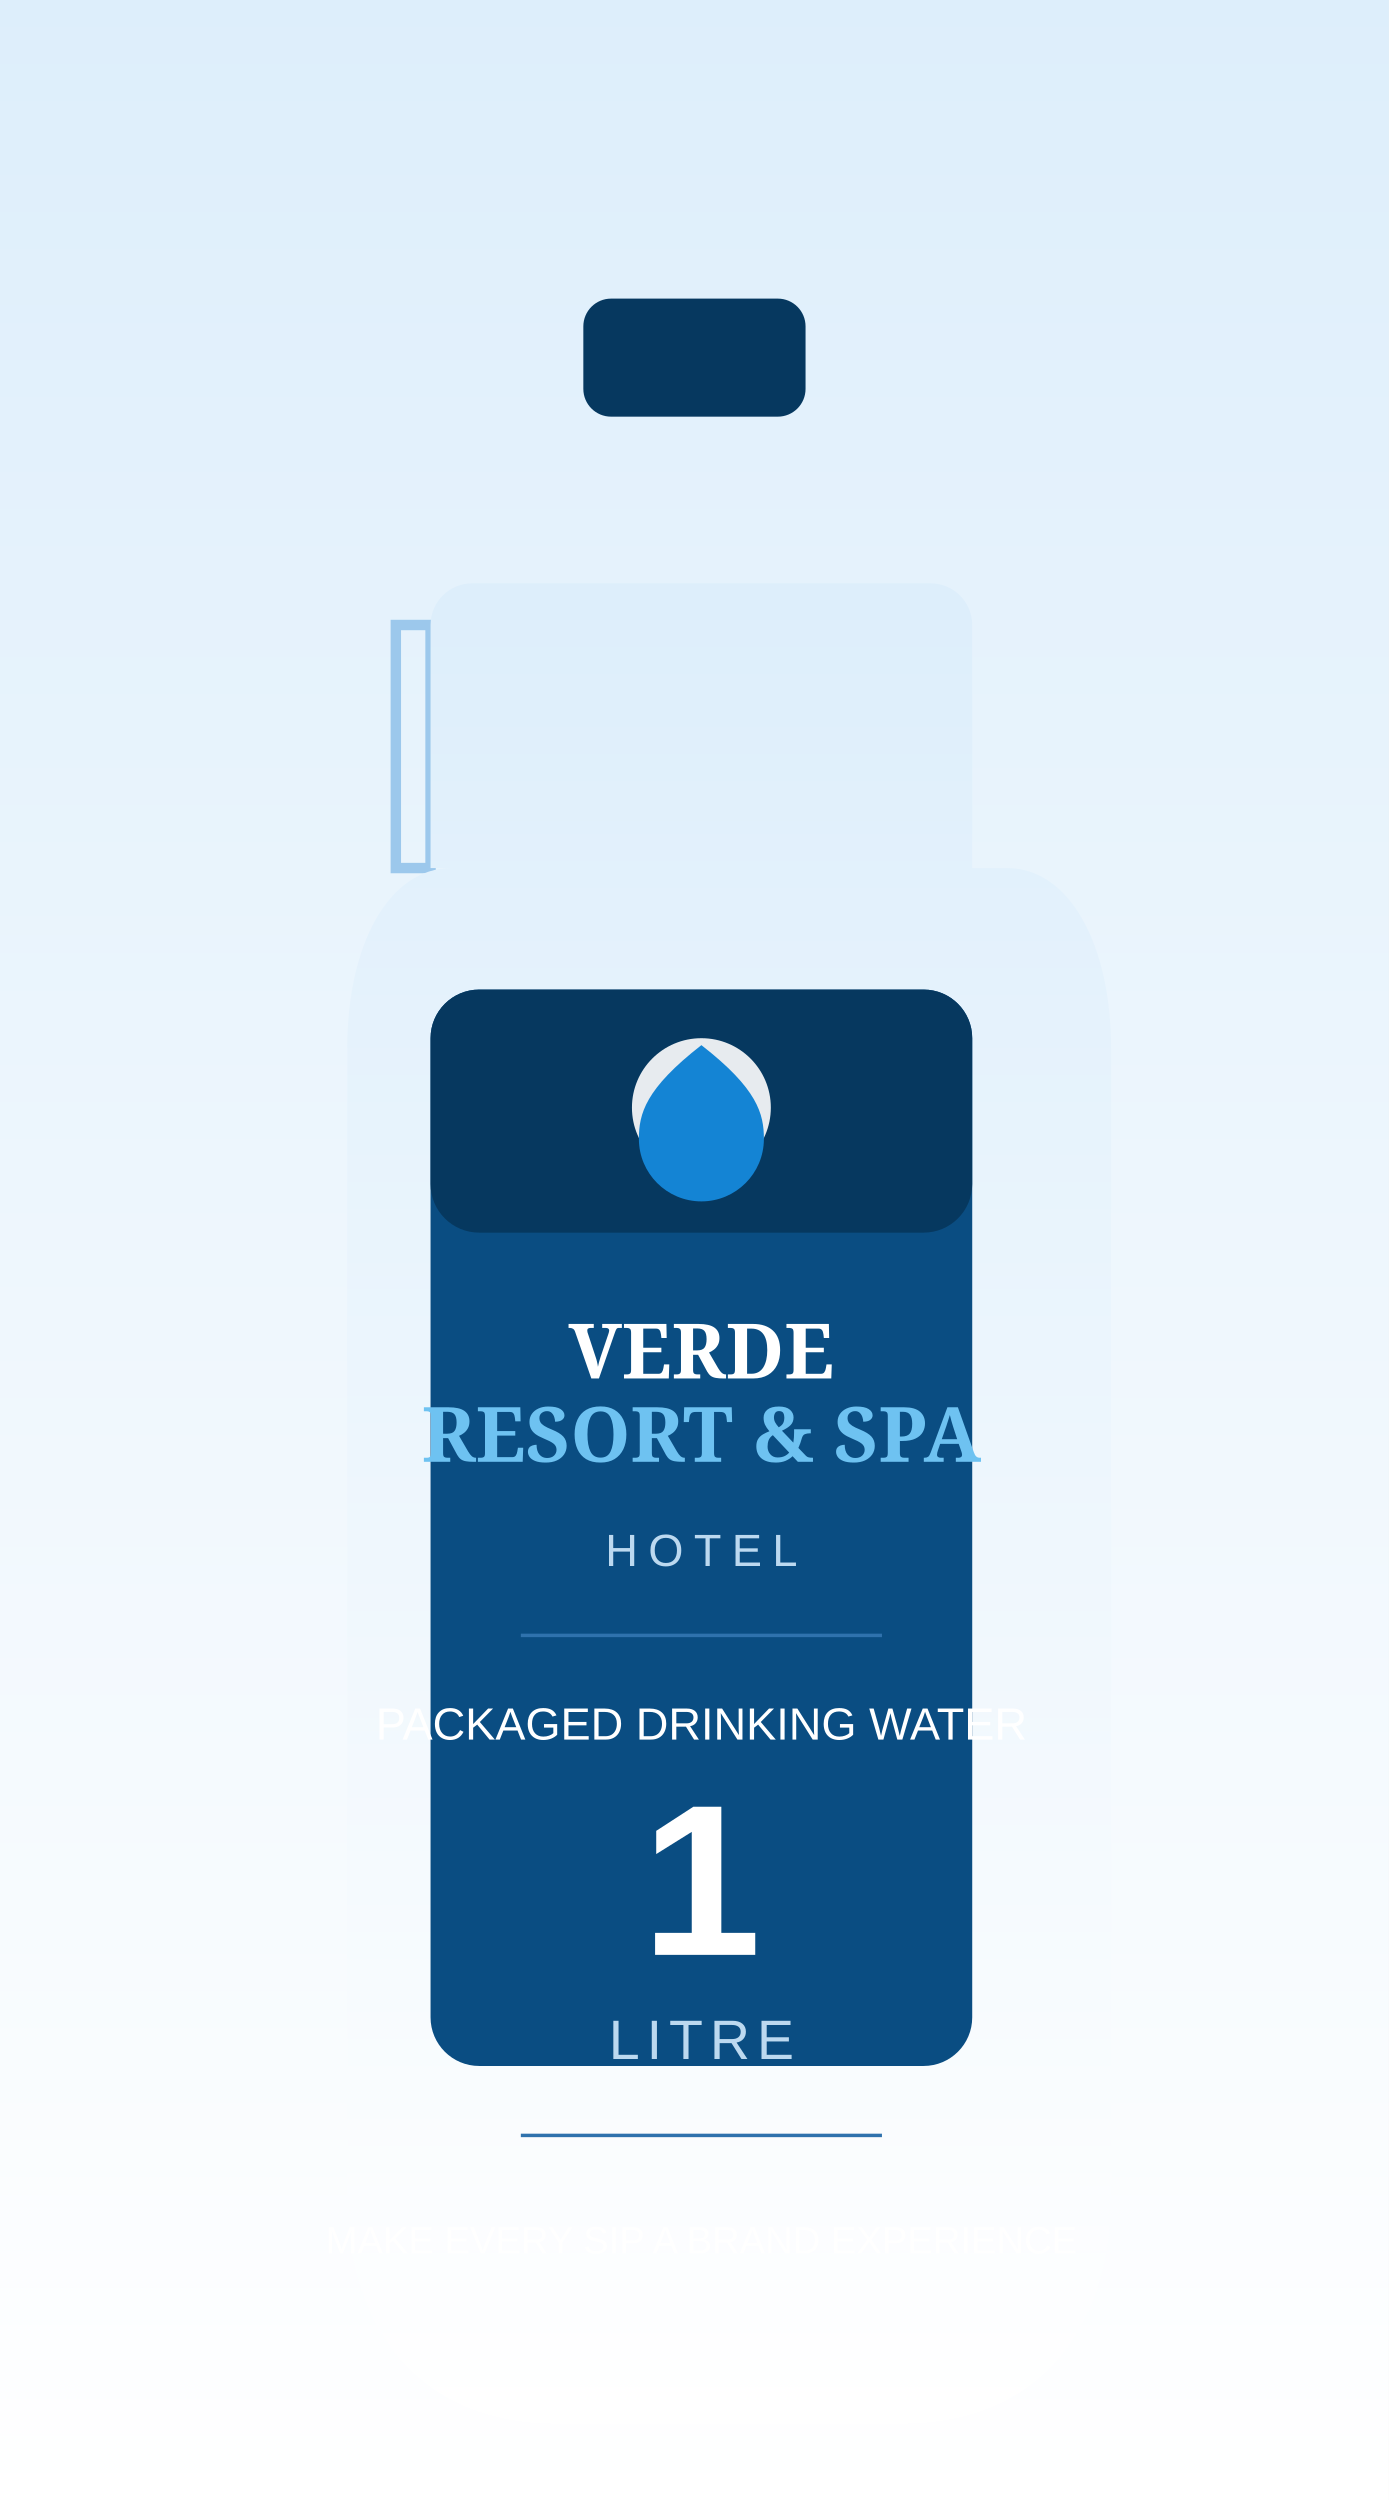
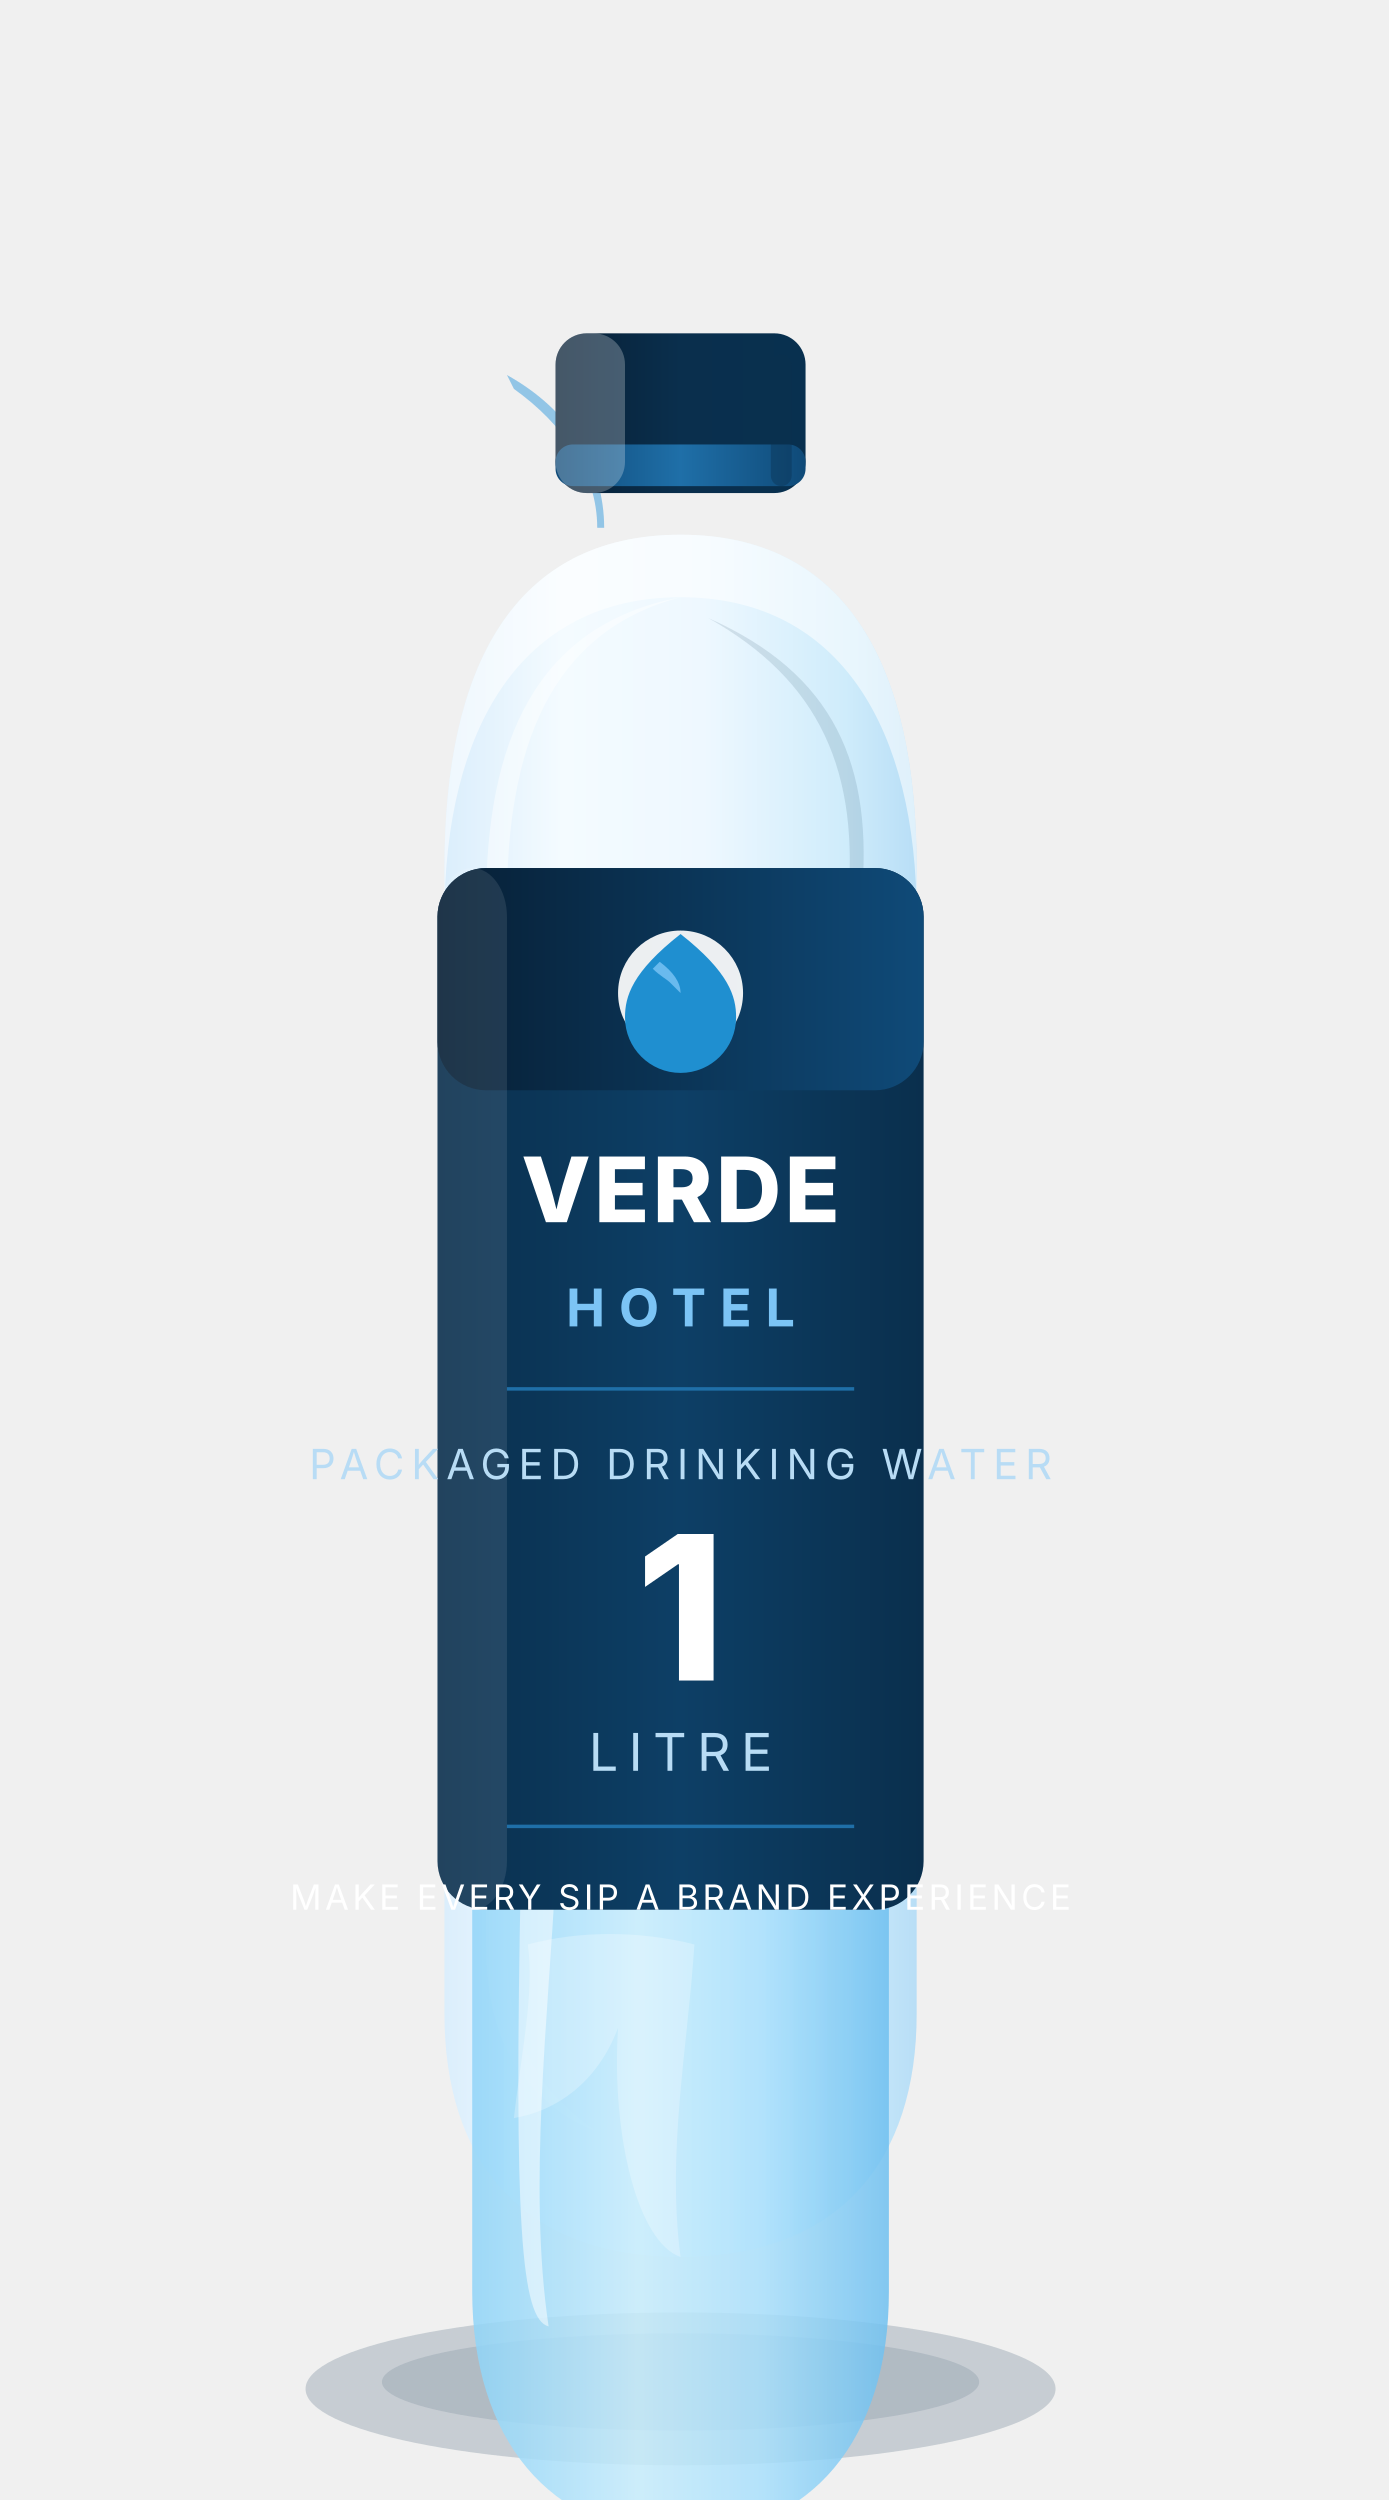
- <svg xmlns="http://www.w3.org/2000/svg" viewBox="0 0 400 720" width="400" height="720" role="img" aria-label="Customized 1 litre round branded drinking water bottle">
+ <svg xmlns="http://www.w3.org/2000/svg" viewBox="0 0 400 720" width="400" height="720" role="img" aria-label="bottle-round-1l custom branded water bottle">
  <defs>
-     <linearGradient id="sk" x1="0" y1="0" x2="0" y2="1">
-       <stop offset="0" stop-color="#ddeefb" />
-       <stop offset="1" stop-color="#ffffff" />
+     <linearGradient id="gr1lglass" x1="0" y1="0" x2="1" y2="0">
+       <stop offset="0" stop-color="#dbeefc" />
+       <stop offset="0.25" stop-color="#f4fbff" />
+       <stop offset="0.55" stop-color="#eef8ff" />
+       <stop offset="0.85" stop-color="#cfecfb" />
+       <stop offset="1" stop-color="#b8def6" />
+     </linearGradient>
+     <linearGradient id="gr1lwater" x1="0" y1="0" x2="1" y2="0">
+       <stop offset="0" stop-color="#8fd4f8" />
+       <stop offset="0.4" stop-color="#c6ecfc" />
+       <stop offset="0.7" stop-color="#a8dffb" />
+       <stop offset="1" stop-color="#6fc0f0" />
+     </linearGradient>
+     <linearGradient id="gr1lcapside" x1="0" y1="0" x2="1" y2="0">
+       <stop offset="0" stop-color="#071f35" />
+       <stop offset="0.5" stop-color="#0a2f4d" />
+       <stop offset="1" stop-color="#08304f" />
+     </linearGradient>
+     <linearGradient id="gr1lcapring" x1="0" y1="0" x2="1" y2="0">
+       <stop offset="0" stop-color="#0f4a78" />
+       <stop offset="0.5" stop-color="#1f6fa8" />
+       <stop offset="1" stop-color="#0f4a78" />
+     </linearGradient>
+     <linearGradient id="gr1llabel" x1="0" y1="0" x2="1" y2="0">
+       <stop offset="0" stop-color="#0a2f4d" />
+       <stop offset="0.5" stop-color="#0d3f66" />
+       <stop offset="1" stop-color="#0a2f4d" />
+     </linearGradient>
+     <linearGradient id="gr1llabeltop" x1="0" y1="0" x2="1" y2="0">
+       <stop offset="0" stop-color="#071f35" />
+       <stop offset="1" stop-color="#0f4a78" />
    </linearGradient>
  </defs>
-   <rect width="400" height="720" fill="url(#sk)" />
-   <rect x="168" y="86" width="64" height="34" rx="8" fill="#06385f" />
-   <rect x="114" y="180" width="10" height="70" fill="none" stroke="#9cc8ec" stroke-width="3" />
-   <path d="M114 250 h10 v-70 a12 12 0 0 1 12-12 h132 a12 12 0 0 1 12 12 v70 h10 c18 0 30 22 30 52 v330 c0 40 -22 66 -60 66 h-100 c-38 0 -60 -26 -60 -66 v-330 c0 -30 12 -52 30 -52z" fill="url(#sk)" />
-   <rect x="124" y="285" width="156" height="310" rx="14" fill="#0a4d82" />
-   <rect x="124" y="285" width="156" height="70" rx="14" fill="#06385f" />
-   <circle cx="202" cy="319" r="20" fill="#ffffff" opacity="0.9" />
-   <path d="M202 301 c 16.2 12.6 18 19.8 18 27.0 a 18 18 0 0 1 -36 0 c 0 -7.2 1.8 -14.4 18 -27.0 z" fill="#1484d4" />
-   <text x="202" y="397" font-family="Georgia,serif" font-weight="bold" font-size="22" fill="#ffffff" text-anchor="middle">VERDE</text>
-   <text x="202" y="421" font-family="Georgia,serif" font-weight="bold" font-size="22" fill="#6ec2f1" text-anchor="middle">RESORT &amp; SPA</text>
-   <text x="202" y="451" font-family="Arial,sans-serif" font-size="13" fill="#bcd9f0" text-anchor="middle" letter-spacing="3">HOTEL</text>
-   <line x1="150" y1="471" x2="254" y2="471" stroke="#2f72ad" stroke-width="1" />
-   <text x="202" y="501" font-family="Arial,sans-serif" font-size="13" fill="#ffffff" text-anchor="middle">PACKAGED DRINKING WATER</text>
-   <text x="202" y="563" font-family="Arial,sans-serif" font-size="62" font-weight="bold" fill="#ffffff" text-anchor="middle">1</text>
-   <text x="202" y="593" font-family="Arial,sans-serif" font-size="16" fill="#bcd9f0" text-anchor="middle" letter-spacing="2">LITRE</text>
-   <line x1="150" y1="615" x2="254" y2="615" stroke="#2f72ad" stroke-width="1" />
-   <text x="202" y="649" font-family="Arial,sans-serif" font-size="11" fill="#ffffff" text-anchor="middle">MAKE EVERY SIP A BRAND EXPERIENCE</text>
+   <g>
+     <ellipse cx="196" cy="688" rx="108" ry="22" fill="#0a2f4d" opacity="0.18" />
+     <ellipse cx="196" cy="686" rx="86" ry="14" fill="#0a2f4d" opacity="0.12" />
+     <path d="M128 250 c0 -58 20 -96 68 -96 c48 0 68 38 68 96 l0 330 c0 42 -22 70 -68 70 c-46 0 -68 -28 -68 -70 z" fill="url(#gr1lglass)" />
+     <path d="M128 250 c0 -58 20 -96 68 -96 c48 0 68 38 68 96 l0 14 c0 -54 -22 -92 -68 -92 c-46 0 -68 38 -68 92 z" fill="#ffffff" opacity="0.55" />
+     <path d="M140 260 c0 -46 14 -80 56 -88 c-38 10 -50 44 -50 88 l0 300 c0 26 8 42 26 54 c-24 -10 -32 -30 -32 -54 z" fill="#ffffff" opacity="0.45" />
+     <path d="M244 262 c4 -40 -8 -66 -40 -84 c36 16 48 42 44 82 c-2 24 0 46 -4 64 c-8 -22 -8 -46 0 -62 z" fill="#0a2f4d" opacity="0.12" />
+     <path d="M136 520 l120 0 l0 140 c0 42 -22 70 -60 70 c-38 0 -60 -28 -60 -70 z" fill="url(#gr1lwater)" opacity="0.85" />
+     <path d="M150 540 l10 0 c-2 40 -8 90 -2 130 c-8 -2 -10 -30 -8 -130 z" fill="#ffffff" opacity="0.5" />
+     <ellipse cx="196" cy="518" rx="60" ry="7" fill="#ffffff" opacity="0.7" />
+     <path d="M152 560 c15 -4 32 -4 48 0 c-2 30 -8 60 -4 90 c-12 -4 -20 -34 -18 -66 c-6 16 -18 24 -30 26 c2 -18 6 -36 4 -50 z" fill="#ffffff" opacity="0.25" />
+     <path d="M146 108 c18 10 28 26 28 44 l-2 0 c0 -16 -10 -30 -24 -40 z" fill="#54a8e0" opacity="0.6" />
+     <rect x="160" y="96" width="72" height="46" rx="9" fill="url(#gr1lcapside)" />
+     <rect x="160" y="128" width="72" height="12" rx="5" fill="url(#gr1lcapring)" />
+     <rect x="160" y="96" width="20" height="46" rx="9" fill="#ffffff" opacity="0.25" />
+     <rect x="222" y="102" width="6" height="38" rx="3" fill="#0a2f4d" opacity="0.4" />
+     <rect x="126" y="250" width="140" height="300" rx="14" fill="url(#gr1llabel)" />
+     <rect x="126" y="250" width="140" height="64" rx="14" fill="url(#gr1llabeltop)" />
+     <rect x="126" y="250" width="20" height="300" rx="14" fill="#ffffff" opacity="0.10" />
+     <circle cx="196" cy="286" r="18" fill="#ffffff" opacity="0.92" />
+     <path d="M196 269 c14 11 16 18 16 24 a16 16 0 0 1 -32 0 c0 -6 2 -13 16 -24 z" fill="#1f8fd0" />
+     <path d="M190 277 c4 3 6 6 6 9 c-1 -1 -2 -2 -3 -3 c-1 -1 -3 -2 -5 -4 c1 -1 2 -2 2 -2 z" fill="#7cc4f5" opacity="0.8" />
+     <text x="196" y="352" font-family="Inter, Arial, sans-serif" font-weight="800" font-size="26" fill="#ffffff" text-anchor="middle" letter-spacing="1">VERDE</text>
+     <text x="196" y="382" font-family="Inter, Arial, sans-serif" font-weight="700" font-size="15" fill="#7cc4f5" text-anchor="middle" letter-spacing="4">HOTEL</text>
+     <line x1="146" y1="400" x2="246" y2="400" stroke="#1f6fa8" stroke-width="1" />
+     <text x="196" y="426" font-family="Inter, Arial, sans-serif" font-size="12" fill="#b8dcf5" text-anchor="middle" letter-spacing="2">PACKAGED DRINKING WATER</text>
+     <text x="196" y="484" font-family="Inter, Arial, sans-serif" font-weight="800" font-size="58" fill="#ffffff" text-anchor="middle">1</text>
+     <text x="196" y="510" font-family="Inter, Arial, sans-serif" font-size="15" fill="#b8dcf5" text-anchor="middle" letter-spacing="3">LITRE</text>
+     <line x1="146" y1="526" x2="246" y2="526" stroke="#1f6fa8" stroke-width="1" />
+     <text x="196" y="550" font-family="Inter, Arial, sans-serif" font-size="10" fill="#ffffff" text-anchor="middle" letter-spacing="1">MAKE EVERY SIP A BRAND EXPERIENCE</text>
+   </g>
</svg>
